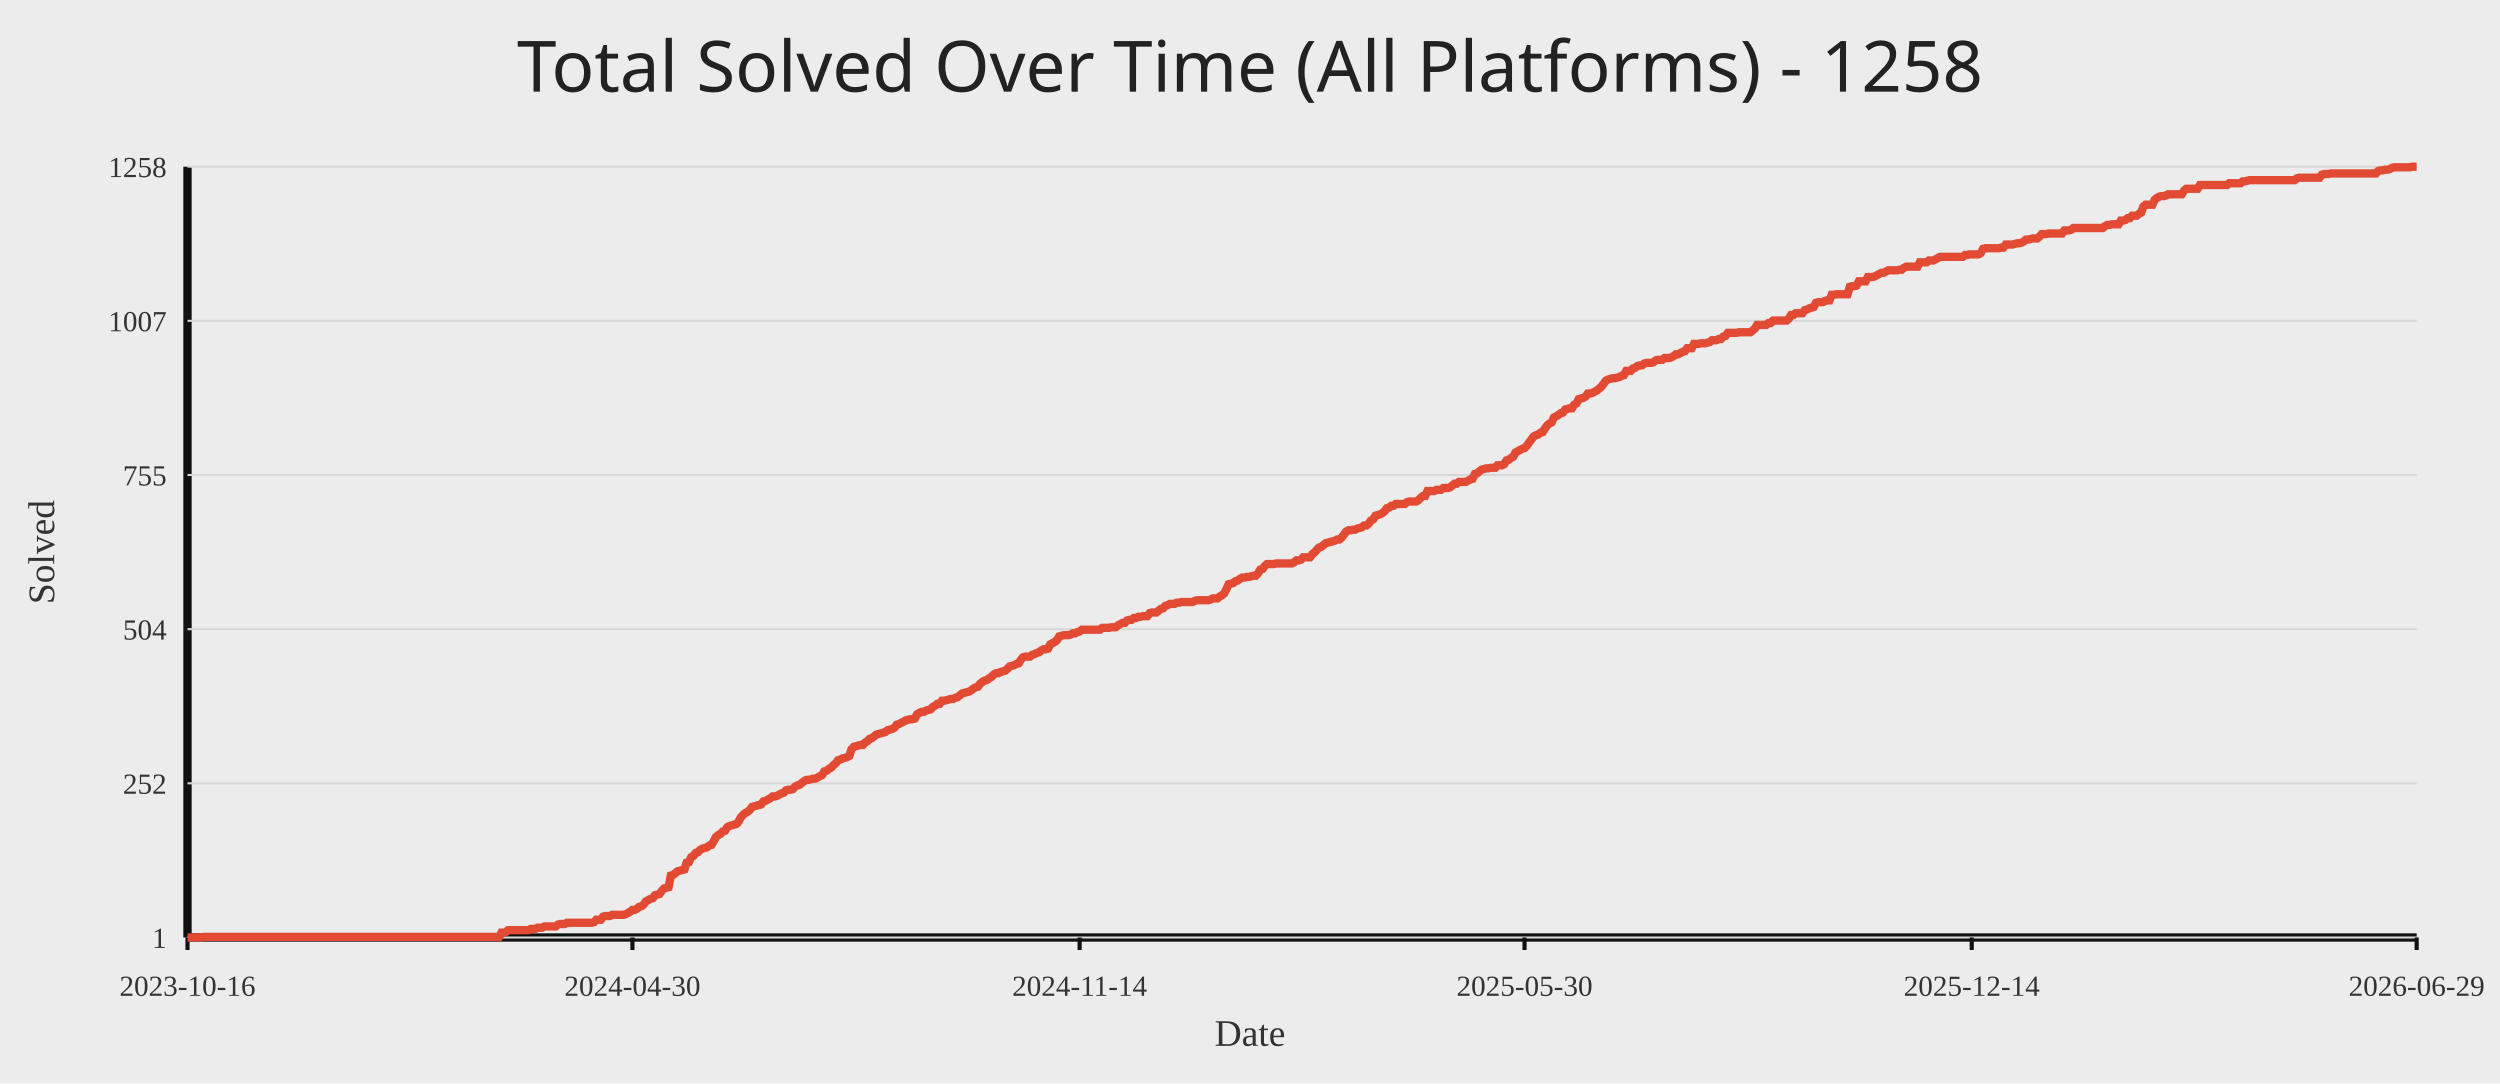
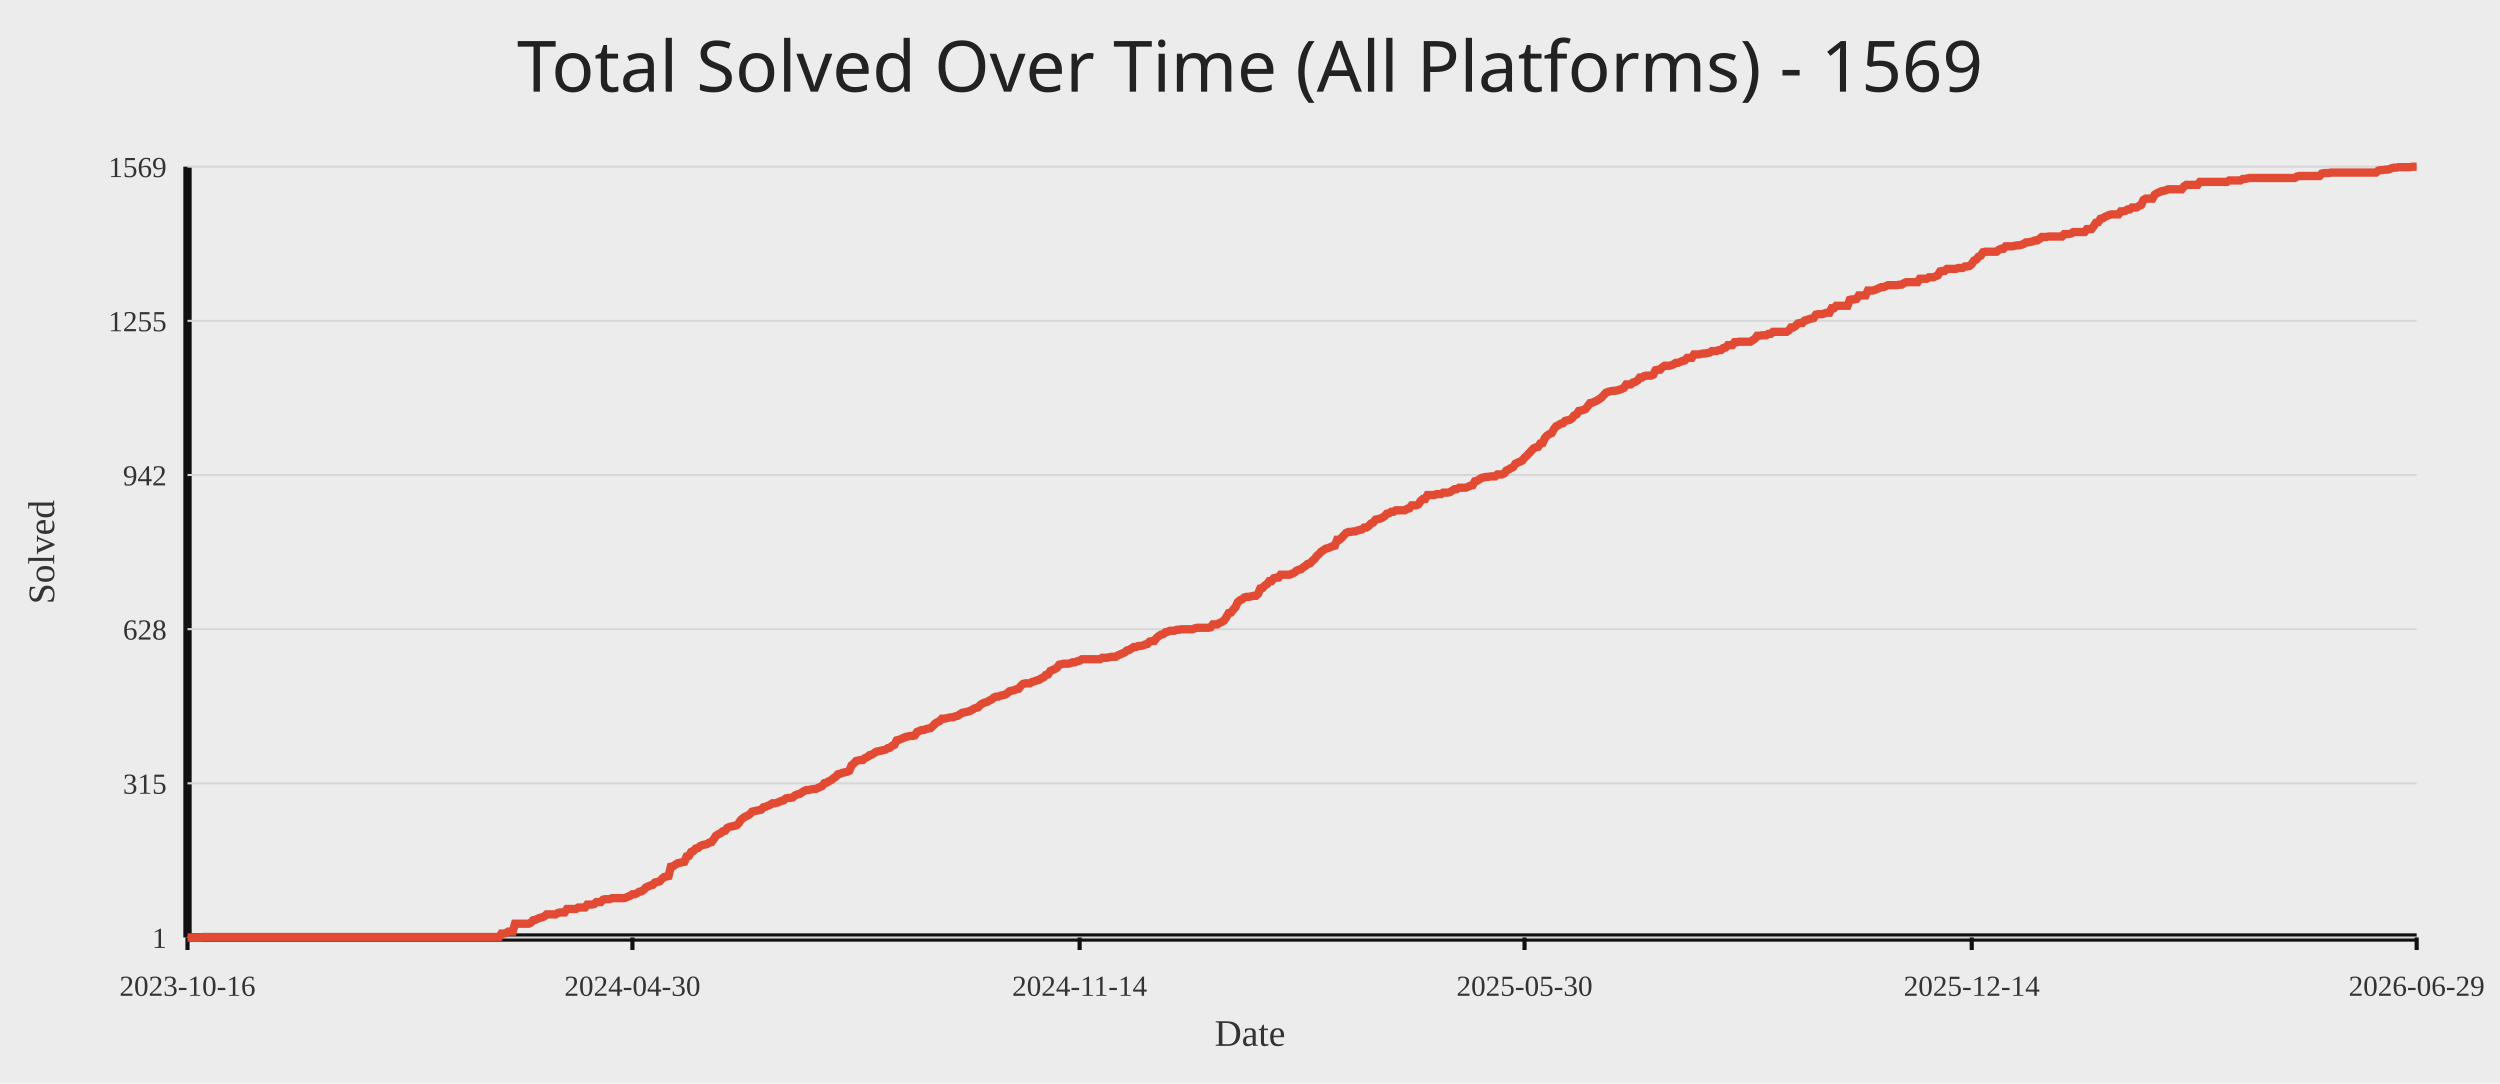
<svg xmlns="http://www.w3.org/2000/svg" width="1200" height="520">
  <rect width="100%" height="100%" fill="#ececec" />
-   <text x="50%" y="44" text-anchor="middle" fill="#222" font-size="34" font-family="Comic Sans MS, Segoe UI">Total Solved Over Time (All Platforms) - 1258</text>
+   <text x="50%" y="44" text-anchor="middle" fill="#222" font-size="34" font-family="Comic Sans MS, Segoe UI">Total Solved Over Time (All Platforms) - 1569</text>
  <line x1="90" y1="450" x2="1160" y2="450" stroke="#111" stroke-width="4" />
  <line x1="90" y1="80" x2="90" y2="450" stroke="#111" stroke-width="4" />
  <line x1="90" y1="450.00" x2="1160" y2="450.00" stroke="#d7d7d7" stroke-width="1" />
  <text x="80" y="455.00" text-anchor="end" fill="#333" font-size="14">1</text>
  <line x1="90" y1="376.00" x2="1160" y2="376.00" stroke="#d7d7d7" stroke-width="1" />
-   <text x="80" y="381.00" text-anchor="end" fill="#333" font-size="14">252</text>
+   <text x="80" y="381.00" text-anchor="end" fill="#333" font-size="14">315</text>
  <line x1="90" y1="302.00" x2="1160" y2="302.00" stroke="#d7d7d7" stroke-width="1" />
-   <text x="80" y="307.00" text-anchor="end" fill="#333" font-size="14">504</text>
+   <text x="80" y="307.00" text-anchor="end" fill="#333" font-size="14">628</text>
  <line x1="90" y1="228.00" x2="1160" y2="228.00" stroke="#d7d7d7" stroke-width="1" />
-   <text x="80" y="233.00" text-anchor="end" fill="#333" font-size="14">755</text>
+   <text x="80" y="233.00" text-anchor="end" fill="#333" font-size="14">942</text>
  <line x1="90" y1="154.00" x2="1160" y2="154.00" stroke="#d7d7d7" stroke-width="1" />
-   <text x="80" y="159.00" text-anchor="end" fill="#333" font-size="14">1007</text>
+   <text x="80" y="159.00" text-anchor="end" fill="#333" font-size="14">1255</text>
  <line x1="90" y1="80.00" x2="1160" y2="80.00" stroke="#d7d7d7" stroke-width="1" />
-   <text x="80" y="85.00" text-anchor="end" fill="#333" font-size="14">1258</text>
+   <text x="80" y="85.00" text-anchor="end" fill="#333" font-size="14">1569</text>
  <line x1="90.00" y1="450" x2="90.00" y2="456" stroke="#111" stroke-width="2" />
  <text x="90.00" y="478" text-anchor="middle" fill="#333" font-size="14">2023-10-16</text>
  <line x1="303.57" y1="450" x2="303.57" y2="456" stroke="#111" stroke-width="2" />
  <text x="303.57" y="478" text-anchor="middle" fill="#333" font-size="14">2024-04-30</text>
  <line x1="518.22" y1="450" x2="518.22" y2="456" stroke="#111" stroke-width="2" />
  <text x="518.22" y="478" text-anchor="middle" fill="#333" font-size="14">2024-11-14</text>
  <line x1="731.78" y1="450" x2="731.78" y2="456" stroke="#111" stroke-width="2" />
  <text x="731.78" y="478" text-anchor="middle" fill="#333" font-size="14">2025-05-30</text>
  <line x1="946.43" y1="450" x2="946.43" y2="456" stroke="#111" stroke-width="2" />
  <text x="946.43" y="478" text-anchor="middle" fill="#333" font-size="14">2025-12-14</text>
  <line x1="1160.00" y1="450" x2="1160.00" y2="456" stroke="#111" stroke-width="2" />
  <text x="1160.00" y="478" text-anchor="middle" fill="#333" font-size="14">2026-06-29</text>
-   <polyline fill="none" stroke="#e24a33" stroke-width="4" points="90.00,450.00 91.08,450.00 92.17,450.00 93.25,450.00 94.34,450.00 95.42,450.00 96.50,450.00 97.59,449.71 98.67,449.71 99.76,449.71 100.84,449.71 101.93,449.71 103.01,449.71 104.09,449.71 105.18,449.71 106.26,449.71 107.35,449.71 108.43,449.71 109.51,449.71 110.60,449.71 111.68,449.71 112.77,449.71 113.85,449.71 114.93,449.71 116.02,449.71 117.10,449.71 118.19,449.71 119.27,449.71 120.35,449.71 121.44,449.71 122.52,449.71 123.61,449.71 124.69,449.71 125.78,449.71 126.86,449.71 127.94,449.71 129.03,449.71 130.11,449.71 131.20,449.71 132.28,449.71 133.36,449.71 134.45,449.71 135.53,449.71 136.62,449.71 137.70,449.71 138.78,449.71 139.87,449.71 140.95,449.71 142.04,449.71 143.12,449.71 144.20,449.71 145.29,449.71 146.37,449.71 147.46,449.71 148.54,449.71 149.63,449.71 150.71,449.71 151.79,449.71 152.88,449.71 153.96,449.71 155.05,449.71 156.13,449.71 157.21,449.71 158.30,449.71 159.38,449.71 160.47,449.71 161.55,449.71 162.63,449.71 163.72,449.71 164.80,449.71 165.89,449.71 166.97,449.71 168.05,449.71 169.14,449.71 170.22,449.71 171.31,449.71 172.39,449.71 173.48,449.71 174.56,449.71 175.64,449.71 176.73,449.71 177.81,449.71 178.90,449.71 179.98,449.71 181.06,449.71 182.15,449.71 183.23,449.71 184.32,449.71 185.40,449.71 186.48,449.71 187.57,449.71 188.65,449.71 189.74,449.71 190.82,449.71 191.90,449.71 192.99,449.71 194.07,449.71 195.16,449.71 196.24,449.71 197.33,449.71 198.41,449.71 199.49,449.71 200.58,449.71 201.66,449.71 202.75,449.71 203.83,449.71 204.91,449.71 206.00,449.71 207.08,449.71 208.17,449.71 209.25,449.71 210.33,449.71 211.42,449.71 212.50,449.71 213.59,449.71 214.67,449.71 215.75,449.71 216.84,449.71 217.92,449.71 219.01,449.71 220.09,449.71 221.18,449.71 222.26,449.71 223.34,449.71 224.43,449.71 225.51,449.71 226.60,449.71 227.68,449.71 228.76,449.71 229.85,449.71 230.93,449.71 232.02,449.71 233.10,449.71 234.18,449.71 235.27,449.71 236.35,449.71 237.44,449.71 238.52,449.71 239.60,449.71 240.69,447.65 241.77,447.65 242.86,447.35 243.94,446.47 245.03,446.47 246.11,446.47 247.19,446.47 248.28,446.47 249.36,446.47 250.45,446.47 251.53,446.47 252.61,446.47 253.70,446.47 254.78,445.88 255.87,445.88 256.95,445.88 258.03,445.29 259.12,445.29 260.20,445.29 261.29,444.70 262.37,444.70 263.45,444.70 264.54,444.70 265.62,444.70 266.71,444.70 267.79,443.82 268.88,443.52 269.96,443.52 271.04,443.52 272.13,442.94 273.21,442.94 274.30,442.94 275.38,442.94 276.46,442.94 277.55,442.94 278.63,442.94 279.72,442.94 280.80,442.94 281.88,442.94 282.97,442.94 284.05,442.94 285.14,442.64 286.22,441.46 287.30,441.46 288.39,441.46 289.47,439.99 290.56,439.70 291.64,439.70 292.73,439.70 293.81,439.11 294.89,439.11 295.98,439.11 297.06,439.11 298.15,439.11 299.23,439.11 300.31,438.81 301.40,438.23 302.48,437.64 303.57,436.75 304.65,436.75 305.73,436.17 306.82,435.28 307.90,434.99 308.99,434.11 310.07,432.63 311.16,432.04 312.24,431.46 313.32,431.16 314.41,429.69 315.49,429.40 316.58,429.10 317.66,427.63 318.74,426.45 319.83,426.16 320.91,425.86 322.00,420.27 323.08,419.98 324.16,419.09 325.25,418.21 326.33,417.92 327.42,417.62 328.50,417.33 329.58,414.09 330.67,413.79 331.75,411.44 332.84,410.85 333.92,409.38 335.01,409.09 336.09,407.91 337.17,407.32 338.26,407.02 339.34,406.73 340.43,405.85 341.51,405.55 342.59,403.79 343.68,401.73 344.76,400.84 345.85,400.25 346.93,399.08 348.01,398.78 349.10,397.02 350.18,396.43 351.27,396.13 352.35,395.84 353.43,395.54 354.52,394.37 355.60,392.31 356.69,391.13 357.77,390.25 358.86,389.66 359.94,388.77 361.02,387.30 362.11,387.01 363.19,386.71 364.28,386.42 365.36,386.13 366.44,384.65 367.53,384.36 368.61,383.77 369.70,383.18 370.78,382.30 371.86,382.30 372.95,382.00 374.03,381.42 375.12,380.83 376.20,380.53 377.28,379.36 378.37,379.06 379.45,379.06 380.54,378.77 381.62,377.59 382.71,377.00 383.79,376.71 384.87,375.82 385.96,374.94 387.04,374.35 388.13,374.35 389.21,374.06 390.29,373.76 391.38,373.76 392.46,373.17 393.55,372.59 394.63,372.00 395.71,370.23 396.80,369.94 397.88,369.05 398.97,368.46 400.05,367.29 401.13,366.40 402.22,364.93 403.30,364.64 404.39,364.05 405.47,363.75 406.56,363.46 407.64,362.87 408.72,359.63 409.81,358.46 410.89,358.16 411.98,357.87 413.06,357.57 414.14,357.57 415.23,356.40 416.31,355.81 417.40,354.63 418.48,354.34 419.56,353.45 420.65,352.57 421.73,352.28 422.82,351.98 423.90,351.69 424.98,351.39 426.07,350.51 427.15,350.21 428.24,349.92 429.32,349.33 430.41,347.86 431.49,347.57 432.57,346.98 433.66,346.39 434.74,345.80 435.83,345.51 436.91,345.21 437.99,345.21 439.08,344.92 440.16,342.86 441.25,342.27 442.33,341.68 443.41,341.68 444.50,341.09 445.58,340.80 446.67,340.50 447.75,339.32 448.83,338.74 449.92,337.85 451.00,337.85 452.09,336.38 453.17,336.38 454.26,336.09 455.34,335.79 456.42,335.50 457.51,335.50 458.59,334.91 459.68,334.61 460.76,333.73 461.84,332.85 462.93,332.55 464.01,332.26 465.10,331.96 466.18,331.38 467.26,330.49 468.35,329.90 469.43,329.61 470.52,328.14 471.60,327.26 472.68,326.67 473.77,326.37 474.85,325.49 475.94,324.90 477.02,323.72 478.11,323.13 479.19,323.13 480.27,322.55 481.36,322.25 482.44,321.96 483.53,321.07 484.61,319.90 485.69,319.60 486.78,319.31 487.86,318.72 488.95,318.42 490.03,316.66 491.11,315.48 492.20,315.19 493.28,315.19 494.37,315.19 495.45,314.30 496.53,314.01 497.62,313.42 498.70,313.13 499.79,312.24 500.87,311.65 501.96,311.65 503.04,311.36 504.12,309.30 505.21,308.71 506.29,308.12 507.38,307.24 508.46,305.47 509.54,305.18 510.63,304.88 511.71,304.88 512.80,304.88 513.88,304.59 514.96,304.00 516.05,304.00 517.13,303.41 518.22,303.12 519.30,302.24 520.39,302.24 521.47,302.24 522.55,302.24 523.64,302.24 524.72,302.24 525.81,302.24 526.89,302.24 527.97,302.24 529.06,301.35 530.14,301.35 531.23,301.35 532.31,301.35 533.39,301.06 534.48,301.06 535.56,301.06 536.65,300.18 537.73,299.59 538.81,299.00 539.90,299.00 540.98,297.82 542.07,297.53 543.15,297.53 544.24,296.64 545.32,296.64 546.40,296.05 547.49,296.05 548.57,295.76 549.66,295.76 550.74,295.76 551.82,294.29 552.91,293.99 553.99,293.99 555.08,293.99 556.16,293.11 557.24,292.23 558.33,291.93 559.41,290.76 560.50,290.46 561.58,289.87 562.66,289.87 563.75,289.87 564.83,289.28 565.92,289.28 567.00,288.99 568.09,288.99 569.17,288.99 570.25,288.99 571.34,288.99 572.42,288.99 573.51,288.40 574.59,288.11 575.67,288.11 576.76,288.11 577.84,288.11 578.93,288.11 580.01,288.11 581.09,287.81 582.18,287.22 583.26,287.22 584.35,287.22 585.43,286.34 586.51,285.75 587.60,284.87 588.68,282.81 589.77,280.45 590.85,280.16 591.94,279.86 593.02,278.98 594.10,278.69 595.19,277.80 596.27,277.22 597.36,277.22 598.44,276.92 599.52,276.92 600.61,276.63 601.69,276.33 602.78,276.33 603.86,275.16 604.94,273.39 606.03,273.09 607.11,271.62 608.20,270.74 609.28,270.74 610.36,270.74 611.45,270.74 612.53,270.45 613.62,270.45 614.70,270.45 615.79,270.45 616.87,270.45 617.95,270.45 619.04,270.45 620.12,270.45 621.21,269.86 622.29,268.97 623.37,268.97 624.46,268.68 625.54,267.50 626.63,267.50 627.71,267.50 628.79,267.50 629.88,266.03 630.96,265.15 632.05,263.97 633.13,262.79 634.21,262.50 635.30,261.61 636.38,260.73 637.47,260.44 638.55,260.14 639.64,259.85 640.72,259.55 641.80,258.97 642.89,258.97 643.97,258.08 645.06,256.61 646.14,255.14 647.22,254.55 648.31,254.55 649.39,254.26 650.48,254.26 651.56,253.67 652.64,253.37 653.73,253.08 654.81,252.20 655.90,252.20 656.98,251.31 658.06,249.84 659.15,249.25 660.23,247.49 661.32,247.19 662.40,246.90 663.49,246.31 664.57,245.43 665.65,243.95 666.74,243.66 667.82,242.78 668.91,242.78 669.99,241.89 671.07,241.89 672.16,241.89 673.24,241.89 674.33,241.89 675.41,241.01 676.49,240.72 677.58,240.72 678.66,240.72 679.75,240.72 680.83,240.13 681.91,238.95 683.00,238.07 684.08,238.07 685.17,235.71 686.25,235.71 687.34,235.71 688.42,235.71 689.50,235.12 690.59,235.12 691.67,235.12 692.76,234.24 693.84,234.24 694.92,234.24 696.01,233.95 697.09,233.06 698.18,232.18 699.26,232.18 700.34,231.30 701.43,231.30 702.51,231.30 703.60,231.30 704.68,230.71 705.76,230.12 706.85,229.82 707.93,227.47 709.02,227.18 710.10,226.29 711.19,225.41 712.27,225.12 713.35,224.82 714.44,224.82 715.52,224.53 716.61,224.53 717.69,224.53 718.77,223.35 719.86,223.35 720.94,223.35 722.03,222.76 723.11,220.99 724.19,220.70 725.28,219.82 726.36,219.23 727.45,217.17 728.53,216.58 729.61,215.99 730.70,215.40 731.78,215.11 732.87,213.93 733.95,212.46 735.04,210.99 736.12,209.51 737.20,208.93 738.29,208.63 739.37,207.75 740.46,207.45 741.54,205.69 742.62,204.22 743.71,203.33 744.79,202.74 745.88,200.39 746.96,199.80 748.04,199.21 749.13,198.33 750.21,198.04 751.30,196.56 752.38,196.27 753.47,195.97 754.55,195.97 755.63,194.21 756.72,193.62 757.80,191.56 758.89,191.26 759.97,190.97 761.05,190.38 762.14,188.91 763.22,188.91 764.31,188.62 765.39,188.03 766.47,187.44 767.56,186.56 768.64,185.67 769.73,184.20 770.81,182.73 771.89,182.14 772.98,181.85 774.06,181.55 775.15,181.55 776.23,181.26 777.32,180.96 778.40,180.37 779.48,180.08 780.57,178.02 781.65,178.02 782.74,178.02 783.82,176.84 784.90,176.55 785.99,175.66 787.07,175.37 788.16,175.37 789.24,174.49 790.32,174.19 791.41,174.19 792.49,174.19 793.58,173.90 794.66,173.02 795.74,172.72 796.83,172.72 797.91,172.72 799.00,171.84 800.08,171.84 801.17,171.84 802.25,171.54 803.33,170.95 804.42,170.07 805.50,170.07 806.59,169.48 807.67,168.89 808.75,168.60 809.84,167.13 810.92,167.13 812.01,167.13 813.09,165.07 814.17,165.07 815.26,165.07 816.34,164.77 817.43,164.77 818.51,164.77 819.59,164.48 820.68,164.18 821.76,163.30 822.85,163.30 823.93,163.30 825.02,162.71 826.10,162.71 827.18,161.54 828.27,161.24 829.35,159.77 830.44,159.77 831.52,159.77 832.60,159.77 833.69,159.77 834.77,159.47 835.86,159.47 836.94,159.47 838.02,159.47 839.11,159.47 840.19,159.47 841.28,158.59 842.36,157.71 843.44,155.94 844.53,155.94 845.61,155.94 846.70,155.94 847.78,155.94 848.87,155.06 849.95,155.06 851.03,153.88 852.12,153.88 853.20,153.88 854.29,153.88 855.37,153.88 856.45,153.88 857.54,153.88 858.62,153.00 859.71,151.23 860.79,151.23 861.87,150.35 862.96,150.35 864.04,150.35 865.13,150.35 866.21,148.88 867.29,148.58 868.38,148.00 869.46,147.70 870.55,147.41 871.63,145.35 872.72,145.05 873.80,145.05 874.88,145.05 875.97,144.46 877.05,144.17 878.14,144.17 879.22,141.52 880.30,141.52 881.39,141.23 882.47,141.23 883.56,141.23 884.64,141.23 885.72,141.23 886.81,141.23 887.89,137.69 888.98,137.40 890.06,137.40 891.14,137.10 892.23,135.04 893.31,135.04 894.40,135.04 895.48,135.04 896.57,132.98 897.65,132.98 898.73,132.98 899.82,132.69 900.90,132.10 901.99,131.51 903.07,130.92 904.15,130.92 905.24,130.33 906.32,129.75 907.41,129.75 908.49,129.75 909.57,129.75 910.66,129.75 911.74,129.45 912.83,129.45 913.91,128.57 914.99,127.98 916.08,127.98 917.16,127.98 918.25,127.98 919.33,127.98 920.42,127.98 921.50,125.92 922.58,125.92 923.67,125.92 924.75,125.92 925.84,125.04 926.92,125.04 928.00,125.04 929.09,124.45 930.17,123.86 931.26,123.27 932.34,123.27 933.42,123.27 934.51,123.27 935.59,123.27 936.68,123.27 937.76,123.27 938.84,123.27 939.93,123.27 941.01,123.27 942.10,123.27 943.18,122.39 944.27,122.39 945.35,122.09 946.43,122.09 947.52,122.09 948.60,122.09 949.69,122.09 950.77,121.50 951.85,119.44 952.94,119.15 954.02,119.15 955.11,119.15 956.19,119.15 957.27,119.15 958.36,119.15 959.44,119.15 960.53,118.85 961.61,118.85 962.70,117.38 963.78,117.38 964.86,117.38 965.95,117.38 967.03,117.09 968.12,116.79 969.20,116.79 970.28,116.50 971.37,115.91 972.45,115.03 973.54,115.03 974.62,114.73 975.70,114.44 976.79,114.44 977.87,114.44 978.96,113.56 980.04,112.38 981.12,112.38 982.21,112.38 983.29,112.08 984.38,112.08 985.46,112.08 986.55,112.08 987.63,112.08 988.71,112.08 989.80,112.08 990.88,110.61 991.97,110.61 993.05,110.61 994.13,110.32 995.22,109.44 996.30,109.44 997.39,109.44 998.47,109.44 999.55,109.44 1000.64,109.44 1001.72,109.44 1002.81,109.44 1003.89,109.44 1004.97,109.44 1006.06,109.44 1007.14,109.44 1008.23,109.44 1009.31,109.44 1010.40,108.55 1011.48,107.96 1012.56,107.96 1013.65,107.67 1014.73,107.67 1015.82,107.67 1016.90,107.67 1017.98,105.90 1019.07,105.90 1020.15,105.61 1021.24,104.73 1022.32,104.73 1023.40,103.55 1024.49,103.55 1025.57,103.55 1026.66,102.67 1027.74,102.08 1028.82,99.13 1029.91,98.25 1030.99,98.25 1032.08,98.25 1033.16,98.25 1034.25,95.89 1035.33,95.01 1036.41,94.42 1037.50,94.13 1038.58,94.13 1039.67,93.83 1040.75,93.25 1041.83,93.25 1042.92,93.25 1044.00,93.25 1045.09,93.25 1046.17,93.25 1047.25,93.25 1048.34,91.48 1049.42,90.60 1050.51,90.60 1051.59,90.60 1052.67,90.60 1053.76,90.60 1054.84,90.60 1055.93,88.83 1057.01,88.83 1058.10,88.83 1059.18,88.83 1060.26,88.83 1061.35,88.83 1062.43,88.83 1063.52,88.83 1064.60,88.83 1065.68,88.83 1066.77,88.83 1067.85,88.83 1068.94,88.83 1070.02,87.95 1071.10,87.95 1072.19,87.95 1073.27,87.95 1074.36,87.95 1075.44,87.95 1076.52,87.06 1077.61,87.06 1078.69,86.77 1079.78,86.48 1080.86,86.48 1081.95,86.48 1083.03,86.48 1084.11,86.48 1085.20,86.48 1086.28,86.48 1087.37,86.48 1088.45,86.48 1089.53,86.48 1090.62,86.48 1091.70,86.48 1092.79,86.48 1093.87,86.48 1094.95,86.48 1096.04,86.48 1097.12,86.48 1098.21,86.48 1099.29,86.48 1100.37,86.48 1101.46,86.48 1102.54,85.59 1103.63,85.30 1104.71,85.30 1105.80,85.30 1106.88,85.30 1107.96,85.30 1109.05,85.30 1110.13,85.30 1111.22,85.30 1112.30,85.30 1113.38,85.30 1114.47,83.83 1115.55,83.53 1116.64,83.53 1117.72,83.53 1118.80,83.24 1119.89,83.24 1120.97,83.24 1122.06,83.24 1123.14,83.24 1124.22,83.24 1125.31,83.24 1126.39,83.24 1127.48,83.24 1128.56,83.24 1129.65,83.24 1130.73,83.24 1131.81,83.24 1132.90,83.24 1133.98,83.24 1135.07,83.24 1136.15,83.24 1137.23,83.24 1138.32,83.24 1139.40,83.24 1140.49,83.24 1141.57,82.06 1142.65,81.77 1143.74,81.77 1144.82,81.47 1145.91,81.47 1146.99,81.18 1148.07,80.59 1149.16,80.29 1150.24,80.29 1151.33,80.29 1152.41,80.29 1153.50,80.29 1154.58,80.29 1155.66,80.29 1156.75,80.29 1157.83,80.00 1158.92,80.00 1160.00,80.00" />
+   <polyline fill="none" stroke="#e24a33" stroke-width="4" points="90.00,450.00 91.08,450.00 92.17,450.00 93.25,450.00 94.34,450.00 95.42,450.00 96.50,450.00 97.59,449.76 98.67,449.76 99.76,449.76 100.84,449.76 101.93,449.76 103.01,449.76 104.09,449.76 105.18,449.76 106.26,449.76 107.35,449.76 108.43,449.76 109.51,449.76 110.60,449.76 111.68,449.76 112.77,449.76 113.85,449.76 114.93,449.76 116.02,449.76 117.10,449.76 118.19,449.76 119.27,449.76 120.35,449.76 121.44,449.76 122.52,449.76 123.61,449.76 124.69,449.76 125.78,449.76 126.86,449.76 127.94,449.76 129.03,449.76 130.11,449.76 131.20,449.76 132.28,449.76 133.36,449.76 134.45,449.76 135.53,449.76 136.62,449.76 137.70,449.76 138.78,449.76 139.87,449.76 140.95,449.76 142.04,449.76 143.12,449.76 144.20,449.76 145.29,449.76 146.37,449.76 147.46,449.76 148.54,449.76 149.63,449.76 150.71,449.76 151.79,449.76 152.88,449.76 153.96,449.76 155.05,449.76 156.13,449.76 157.21,449.76 158.30,449.76 159.38,449.76 160.47,449.76 161.55,449.76 162.63,449.76 163.72,449.76 164.80,449.76 165.89,449.76 166.97,449.76 168.05,449.76 169.14,449.76 170.22,449.76 171.31,449.76 172.39,449.76 173.48,449.76 174.56,449.76 175.64,449.76 176.73,449.76 177.81,449.76 178.90,449.76 179.98,449.76 181.06,449.76 182.15,449.76 183.23,449.76 184.32,449.76 185.40,449.76 186.48,449.76 187.57,449.76 188.65,449.76 189.74,449.76 190.82,449.76 191.90,449.76 192.99,449.76 194.07,449.76 195.16,449.76 196.24,449.76 197.33,449.76 198.41,449.76 199.49,449.76 200.58,449.76 201.66,449.76 202.75,449.76 203.83,449.76 204.91,449.76 206.00,449.76 207.08,449.76 208.17,449.76 209.25,449.76 210.33,449.76 211.42,449.76 212.50,449.76 213.59,449.76 214.67,449.76 215.75,449.76 216.84,449.76 217.92,449.76 219.01,449.76 220.09,449.76 221.18,449.76 222.26,449.76 223.34,449.76 224.43,449.76 225.51,449.76 226.60,449.76 227.68,449.76 228.76,449.76 229.85,449.76 230.93,449.76 232.02,449.76 233.10,449.76 234.18,449.76 235.27,449.76 236.35,449.76 237.44,449.76 238.52,449.76 239.60,449.76 240.69,448.11 241.77,448.11 242.86,447.88 243.94,447.17 245.03,447.17 246.11,447.17 247.19,443.39 248.28,443.39 249.36,443.39 250.45,443.39 251.53,443.39 252.61,443.39 253.70,443.39 254.78,442.92 255.87,441.74 256.95,441.51 258.03,441.03 259.12,440.56 260.20,440.33 261.29,439.85 262.37,438.91 263.45,438.91 264.54,438.91 265.62,438.91 266.71,438.91 267.79,438.20 268.88,437.97 269.96,437.97 271.04,437.97 272.13,436.31 273.21,436.31 274.30,436.31 275.38,436.31 276.46,436.31 277.55,435.61 278.63,435.61 279.72,435.61 280.80,435.61 281.88,434.19 282.97,434.19 284.05,434.19 285.14,433.95 286.22,433.01 287.30,433.01 288.39,433.01 289.47,431.83 290.56,431.59 291.64,431.59 292.73,431.59 293.81,431.12 294.89,431.12 295.98,431.12 297.06,431.12 298.15,431.12 299.23,431.12 300.31,430.89 301.40,430.41 302.48,429.94 303.57,429.23 304.65,429.23 305.73,428.76 306.82,428.05 307.90,427.82 308.99,427.11 310.07,425.93 311.16,425.46 312.24,424.99 313.32,424.75 314.41,423.57 315.49,423.34 316.58,423.10 317.66,421.92 318.74,420.98 319.83,420.74 320.91,420.50 322.00,416.02 323.08,415.78 324.16,415.08 325.25,414.37 326.33,414.13 327.42,413.90 328.50,413.66 329.58,411.07 330.67,410.83 331.75,408.94 332.84,408.47 333.92,407.29 335.01,407.05 336.09,406.11 337.17,405.64 338.26,405.40 339.34,405.17 340.43,404.46 341.51,404.22 342.59,402.81 343.68,401.15 344.76,400.45 345.85,399.97 346.93,399.03 348.01,398.79 349.10,397.38 350.18,396.91 351.27,396.67 352.35,396.43 353.43,396.20 354.52,395.26 355.60,393.60 356.69,392.66 357.77,391.95 358.86,391.48 359.94,390.77 361.02,389.59 362.11,389.36 363.19,389.12 364.28,388.88 365.36,388.65 366.44,387.47 367.53,387.23 368.61,386.76 369.70,386.29 370.78,385.58 371.86,385.58 372.95,385.34 374.03,384.87 375.12,384.40 376.20,384.16 377.28,383.22 378.37,382.98 379.45,382.98 380.54,382.75 381.62,381.80 382.71,381.33 383.79,381.10 384.87,380.39 385.96,379.68 387.04,379.21 388.13,379.21 389.21,378.97 390.29,378.74 391.38,378.74 392.46,378.27 393.55,377.79 394.63,377.32 395.71,375.91 396.80,375.67 397.88,374.96 398.97,374.49 400.05,373.55 401.13,372.84 402.22,371.66 403.30,371.42 404.39,370.95 405.47,370.71 406.56,370.48 407.64,370.01 408.72,367.41 409.81,366.47 410.89,365.29 411.98,365.05 413.06,364.82 414.14,364.82 415.23,363.87 416.31,363.40 417.40,362.46 418.48,362.22 419.56,361.51 420.65,360.80 421.73,360.57 422.82,360.33 423.90,360.10 424.98,359.86 426.07,359.15 427.15,358.92 428.24,357.97 429.32,357.50 430.41,355.38 431.49,355.14 432.57,354.67 433.66,354.20 434.74,353.72 435.83,353.49 436.91,353.25 437.99,353.25 439.08,353.02 440.16,351.36 441.25,350.89 442.33,350.42 443.41,350.42 444.50,349.95 445.58,349.71 446.67,349.48 447.75,348.53 448.83,347.35 449.92,346.65 451.00,346.17 452.09,344.99 453.17,344.99 454.26,344.76 455.34,344.52 456.42,344.29 457.51,344.29 458.59,343.81 459.68,343.58 460.76,342.87 461.84,342.16 462.93,341.93 464.01,341.69 465.10,341.45 466.18,340.98 467.26,340.27 468.35,339.80 469.43,339.57 470.52,338.39 471.60,337.68 472.68,337.21 473.77,336.97 474.85,336.26 475.94,335.79 477.02,334.85 478.11,334.38 479.19,334.38 480.27,333.90 481.36,333.67 482.44,333.43 483.53,332.72 484.61,331.78 485.69,331.54 486.78,331.31 487.86,330.84 488.95,330.60 490.03,329.18 491.11,328.24 492.20,328.00 493.28,328.00 494.37,328.00 495.45,327.30 496.53,327.06 497.62,326.59 498.70,326.35 499.79,325.64 500.87,325.17 501.96,323.99 503.04,323.76 504.12,322.10 505.21,321.63 506.29,321.16 507.38,320.45 508.46,319.04 509.54,318.80 510.63,318.57 511.71,318.57 512.80,318.57 513.88,318.33 514.96,317.86 516.05,317.86 517.13,317.39 518.22,317.15 519.30,316.44 520.39,316.44 521.47,316.44 522.55,316.44 523.64,316.44 524.72,316.44 525.81,316.44 526.89,316.44 527.97,316.44 529.06,315.73 530.14,315.73 531.23,315.73 532.31,315.50 533.39,315.26 534.48,315.26 535.56,315.26 536.65,314.55 537.73,314.08 538.81,313.61 539.90,313.14 540.98,312.19 542.07,311.96 543.15,311.25 544.24,310.54 545.32,310.54 546.40,310.07 547.49,310.07 548.57,309.83 549.66,309.36 550.74,309.13 551.82,307.95 552.91,307.71 553.99,307.71 555.08,306.29 556.16,305.35 557.24,304.64 558.33,304.41 559.41,303.46 560.50,303.23 561.58,302.76 562.66,302.76 563.75,302.76 564.83,302.28 565.92,302.28 567.00,302.05 568.09,302.05 569.17,302.05 570.25,302.05 571.34,302.05 572.42,302.05 573.51,301.58 574.59,301.34 575.67,301.34 576.76,301.34 577.84,301.34 578.93,301.34 580.01,301.34 581.09,301.10 582.18,299.69 583.26,299.69 584.35,299.69 585.43,298.98 586.51,298.51 587.60,297.80 588.68,296.15 589.77,294.26 590.85,294.02 591.94,292.61 593.02,291.43 594.10,289.07 595.19,288.12 596.27,287.65 597.36,286.71 598.44,286.47 599.52,286.47 600.61,286.24 601.69,286.00 602.78,286.00 603.86,285.06 604.94,282.46 606.03,282.23 607.11,281.05 608.20,280.34 609.28,278.92 610.36,278.92 611.45,277.51 612.53,277.27 613.62,277.27 614.70,275.85 615.79,275.85 616.87,275.85 617.95,275.85 619.04,275.85 620.12,275.38 621.21,274.91 622.29,273.97 623.37,273.49 624.46,273.26 625.54,272.32 626.63,271.61 627.71,270.66 628.79,270.43 629.88,269.25 630.96,268.30 632.05,266.89 633.13,265.94 634.21,264.76 635.30,264.06 636.38,263.35 637.47,263.11 638.55,262.64 639.64,262.17 640.72,261.93 641.80,259.10 642.89,259.10 643.97,258.16 645.06,256.98 646.14,255.80 647.22,255.33 648.31,255.33 649.39,255.09 650.48,255.09 651.56,254.62 652.64,254.38 653.73,254.15 654.81,253.20 655.90,253.20 656.98,252.49 658.06,251.31 659.15,250.84 660.23,249.43 661.32,249.19 662.40,248.95 663.49,248.48 664.57,247.77 665.65,246.59 666.74,246.36 667.82,245.65 668.91,245.65 669.99,244.94 671.07,244.94 672.16,244.94 673.24,244.94 674.33,244.94 675.41,244.23 676.49,244.00 677.58,242.58 678.66,242.58 679.75,242.58 680.83,242.11 681.91,240.46 683.00,239.52 684.08,239.52 685.17,237.63 686.25,237.63 687.34,237.63 688.42,237.63 689.50,237.16 690.59,237.16 691.67,237.16 692.76,236.45 693.84,236.45 694.92,236.45 696.01,236.21 697.09,235.50 698.18,234.80 699.26,234.80 700.34,234.09 701.43,234.09 702.51,234.09 703.60,234.09 704.68,233.62 705.76,233.14 706.85,232.91 707.93,231.02 709.02,230.78 710.10,230.08 711.19,229.37 712.27,229.13 713.35,228.90 714.44,228.90 715.52,228.66 716.61,228.66 717.69,228.66 718.77,227.72 719.86,227.72 720.94,227.72 722.03,227.24 723.11,225.83 724.19,225.36 725.28,224.65 726.36,224.18 727.45,222.53 728.53,222.05 729.61,221.58 730.70,221.11 731.78,219.69 732.87,218.75 733.95,217.57 735.04,216.39 736.12,215.21 737.20,214.74 738.29,214.50 739.37,212.85 740.46,212.61 741.54,210.26 742.62,209.08 743.71,208.37 744.79,207.90 745.88,206.01 746.96,204.59 748.04,204.12 749.13,203.41 750.21,203.18 751.30,202.00 752.38,201.76 753.47,201.52 754.55,200.82 755.63,199.40 756.72,198.93 757.80,197.28 758.89,197.04 759.97,196.80 761.05,196.33 762.14,194.92 763.22,193.50 764.31,193.27 765.39,192.79 766.47,192.32 767.56,191.61 768.64,190.91 769.73,189.73 770.81,188.55 771.89,188.07 772.98,187.84 774.06,187.60 775.15,187.60 776.23,187.37 777.32,187.13 778.40,186.66 779.48,186.19 780.57,184.53 781.65,184.53 782.74,184.53 783.82,183.59 784.90,183.35 785.99,182.65 787.07,181.23 788.16,181.23 789.24,180.52 790.32,180.29 791.41,180.29 792.49,180.29 793.58,179.82 794.66,177.69 795.74,177.46 796.83,177.46 797.91,176.28 799.00,175.57 800.08,175.57 801.17,175.57 802.25,175.33 803.33,174.86 804.42,174.15 805.50,174.15 806.59,173.68 807.67,173.21 808.75,172.97 809.84,171.79 810.92,171.79 812.01,171.79 813.09,170.14 814.17,170.14 815.26,170.14 816.34,169.90 817.43,169.67 818.51,169.67 819.59,169.43 820.68,169.20 821.76,168.49 822.85,168.49 823.93,168.49 825.02,168.02 826.10,168.02 827.18,167.07 828.27,166.84 829.35,165.66 830.44,165.66 831.52,165.66 832.60,164.24 833.69,164.24 834.77,164.01 835.86,164.01 836.94,164.01 838.02,164.01 839.11,164.01 840.19,164.01 841.28,163.30 842.36,162.59 843.44,161.17 844.53,161.17 845.61,160.94 846.70,160.94 847.78,160.94 848.87,160.23 849.95,160.23 851.03,159.29 852.12,159.29 853.20,159.29 854.29,159.29 855.37,159.29 856.45,159.29 857.54,159.29 858.62,158.58 859.71,157.16 860.79,157.16 861.87,156.45 862.96,155.27 864.04,155.04 865.13,155.04 866.21,153.86 867.29,153.62 868.38,153.15 869.46,152.91 870.55,152.68 871.63,151.03 872.72,150.79 873.80,150.79 874.88,150.79 875.97,150.32 877.05,150.08 878.14,150.08 879.22,147.96 880.30,147.96 881.39,146.78 882.47,146.78 883.56,146.78 884.64,146.78 885.72,146.78 886.81,146.78 887.89,143.95 888.98,143.71 890.06,143.71 891.14,143.48 892.23,141.82 893.31,141.82 894.40,141.82 895.48,141.82 896.57,139.46 897.65,139.46 898.73,139.46 899.82,139.23 900.90,138.76 901.99,138.28 903.07,137.81 904.15,137.81 905.24,137.34 906.32,136.87 907.41,136.87 908.49,136.87 909.57,136.87 910.66,136.87 911.74,136.63 912.83,136.63 913.91,135.92 914.99,135.45 916.08,135.45 917.16,135.45 918.25,135.45 919.33,135.45 920.42,135.45 921.50,133.80 922.58,133.80 923.67,133.80 924.75,133.80 925.84,133.09 926.92,133.09 928.00,133.09 929.09,132.62 930.17,132.15 931.26,130.26 932.34,130.03 933.42,130.03 934.51,129.08 935.59,129.08 936.68,129.08 937.76,129.08 938.84,129.08 939.93,128.61 941.01,128.61 942.10,128.61 943.18,127.90 944.27,127.90 945.35,127.67 946.43,126.72 947.52,125.07 948.60,124.60 949.69,123.18 950.77,122.71 951.85,121.06 952.94,120.82 954.02,120.82 955.11,120.82 956.19,120.82 957.27,120.82 958.36,120.82 959.44,119.88 960.53,119.41 961.61,119.41 962.70,118.23 963.78,118.23 964.86,118.23 965.95,118.23 967.03,117.99 968.12,117.76 969.20,117.76 970.28,117.52 971.37,117.05 972.45,116.34 973.54,116.34 974.62,116.10 975.70,115.87 976.79,115.40 977.87,115.40 978.96,114.69 980.04,113.74 981.12,113.74 982.21,113.74 983.29,113.51 984.38,113.51 985.46,113.51 986.55,113.51 987.63,113.51 988.71,113.51 989.80,113.51 990.88,112.33 991.97,112.33 993.05,112.33 994.13,112.09 995.22,111.38 996.30,111.38 997.39,111.38 998.47,111.38 999.55,111.38 1000.64,111.38 1001.72,109.97 1002.81,109.97 1003.89,109.97 1004.97,108.55 1006.06,106.90 1007.14,106.66 1008.23,105.01 1009.31,104.78 1010.40,104.07 1011.48,103.60 1012.56,103.12 1013.65,102.89 1014.73,102.89 1015.82,102.89 1016.90,102.89 1017.98,101.47 1019.07,101.47 1020.15,101.24 1021.24,100.53 1022.32,100.53 1023.40,99.59 1024.49,99.59 1025.57,99.59 1026.66,98.88 1027.74,98.41 1028.82,96.05 1029.91,95.34 1030.99,95.34 1032.08,95.34 1033.16,95.34 1034.25,93.45 1035.33,92.74 1036.41,92.27 1037.50,91.80 1038.58,91.56 1039.67,91.33 1040.75,90.85 1041.83,90.85 1042.92,90.85 1044.00,90.85 1045.09,90.85 1046.17,90.85 1047.25,90.85 1048.34,89.44 1049.42,88.73 1050.51,88.73 1051.59,88.73 1052.67,88.73 1053.76,88.73 1054.84,88.73 1055.93,87.32 1057.01,87.32 1058.10,87.32 1059.18,87.32 1060.26,87.32 1061.35,87.32 1062.43,87.32 1063.52,87.32 1064.60,87.32 1065.68,87.32 1066.77,87.32 1067.85,87.32 1068.94,87.32 1070.02,86.61 1071.10,86.61 1072.19,86.61 1073.27,86.61 1074.36,86.61 1075.44,86.61 1076.52,85.90 1077.61,85.90 1078.69,85.66 1079.78,85.43 1080.86,85.43 1081.95,85.43 1083.03,85.43 1084.11,85.43 1085.20,85.43 1086.28,85.43 1087.37,85.43 1088.45,85.43 1089.53,85.43 1090.62,85.43 1091.70,85.43 1092.79,85.43 1093.87,85.43 1094.95,85.43 1096.04,85.43 1097.12,85.43 1098.21,85.43 1099.29,85.43 1100.37,85.43 1101.46,85.43 1102.54,84.72 1103.63,84.48 1104.71,84.48 1105.80,84.48 1106.88,84.48 1107.96,84.48 1109.05,84.48 1110.13,84.48 1111.22,84.48 1112.30,84.48 1113.38,84.48 1114.47,83.30 1115.55,83.07 1116.64,83.07 1117.72,83.07 1118.80,82.83 1119.89,82.83 1120.97,82.83 1122.06,82.83 1123.14,82.83 1124.22,82.83 1125.31,82.83 1126.39,82.83 1127.48,82.83 1128.56,82.83 1129.65,82.83 1130.73,82.83 1131.81,82.83 1132.90,82.83 1133.98,82.83 1135.07,82.83 1136.15,82.83 1137.23,82.83 1138.32,82.83 1139.40,82.83 1140.49,82.83 1141.57,81.89 1142.65,81.65 1143.74,81.65 1144.82,81.42 1145.91,81.42 1146.99,81.18 1148.07,80.71 1149.16,80.47 1150.24,80.47 1151.33,80.24 1152.41,80.24 1153.50,80.24 1154.58,80.24 1155.66,80.24 1156.75,80.24 1157.83,80.00 1158.92,80.00 1160.00,80.00" />
  <text x="50%" y="502" text-anchor="middle" fill="#333" font-size="18">Date</text>
  <text x="26" y="265.00" transform="rotate(-90 26 265.00)" text-anchor="middle" fill="#333" font-size="18">Solved</text>
</svg>
